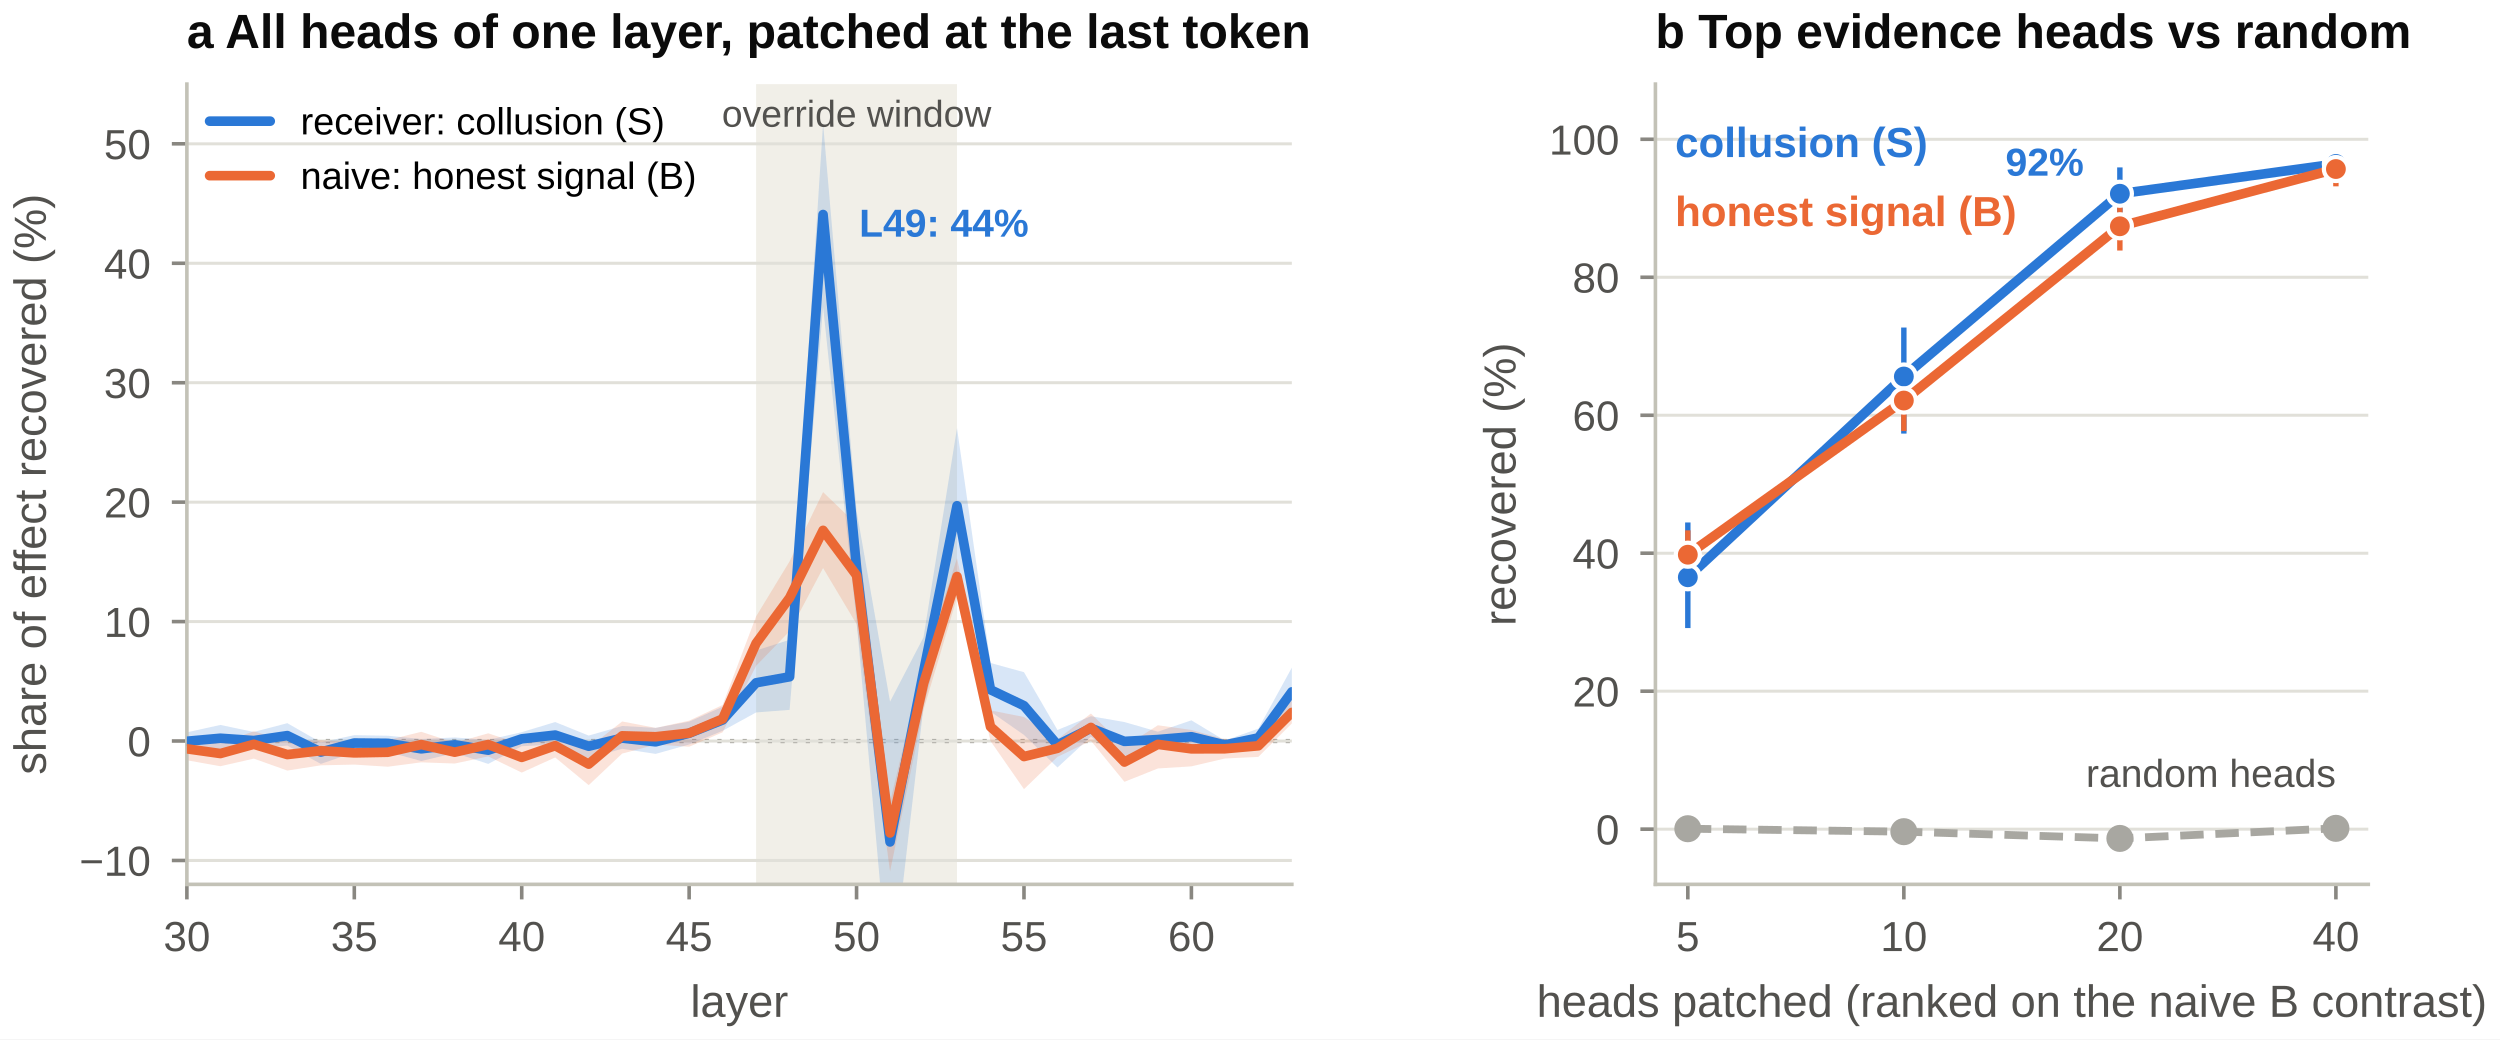
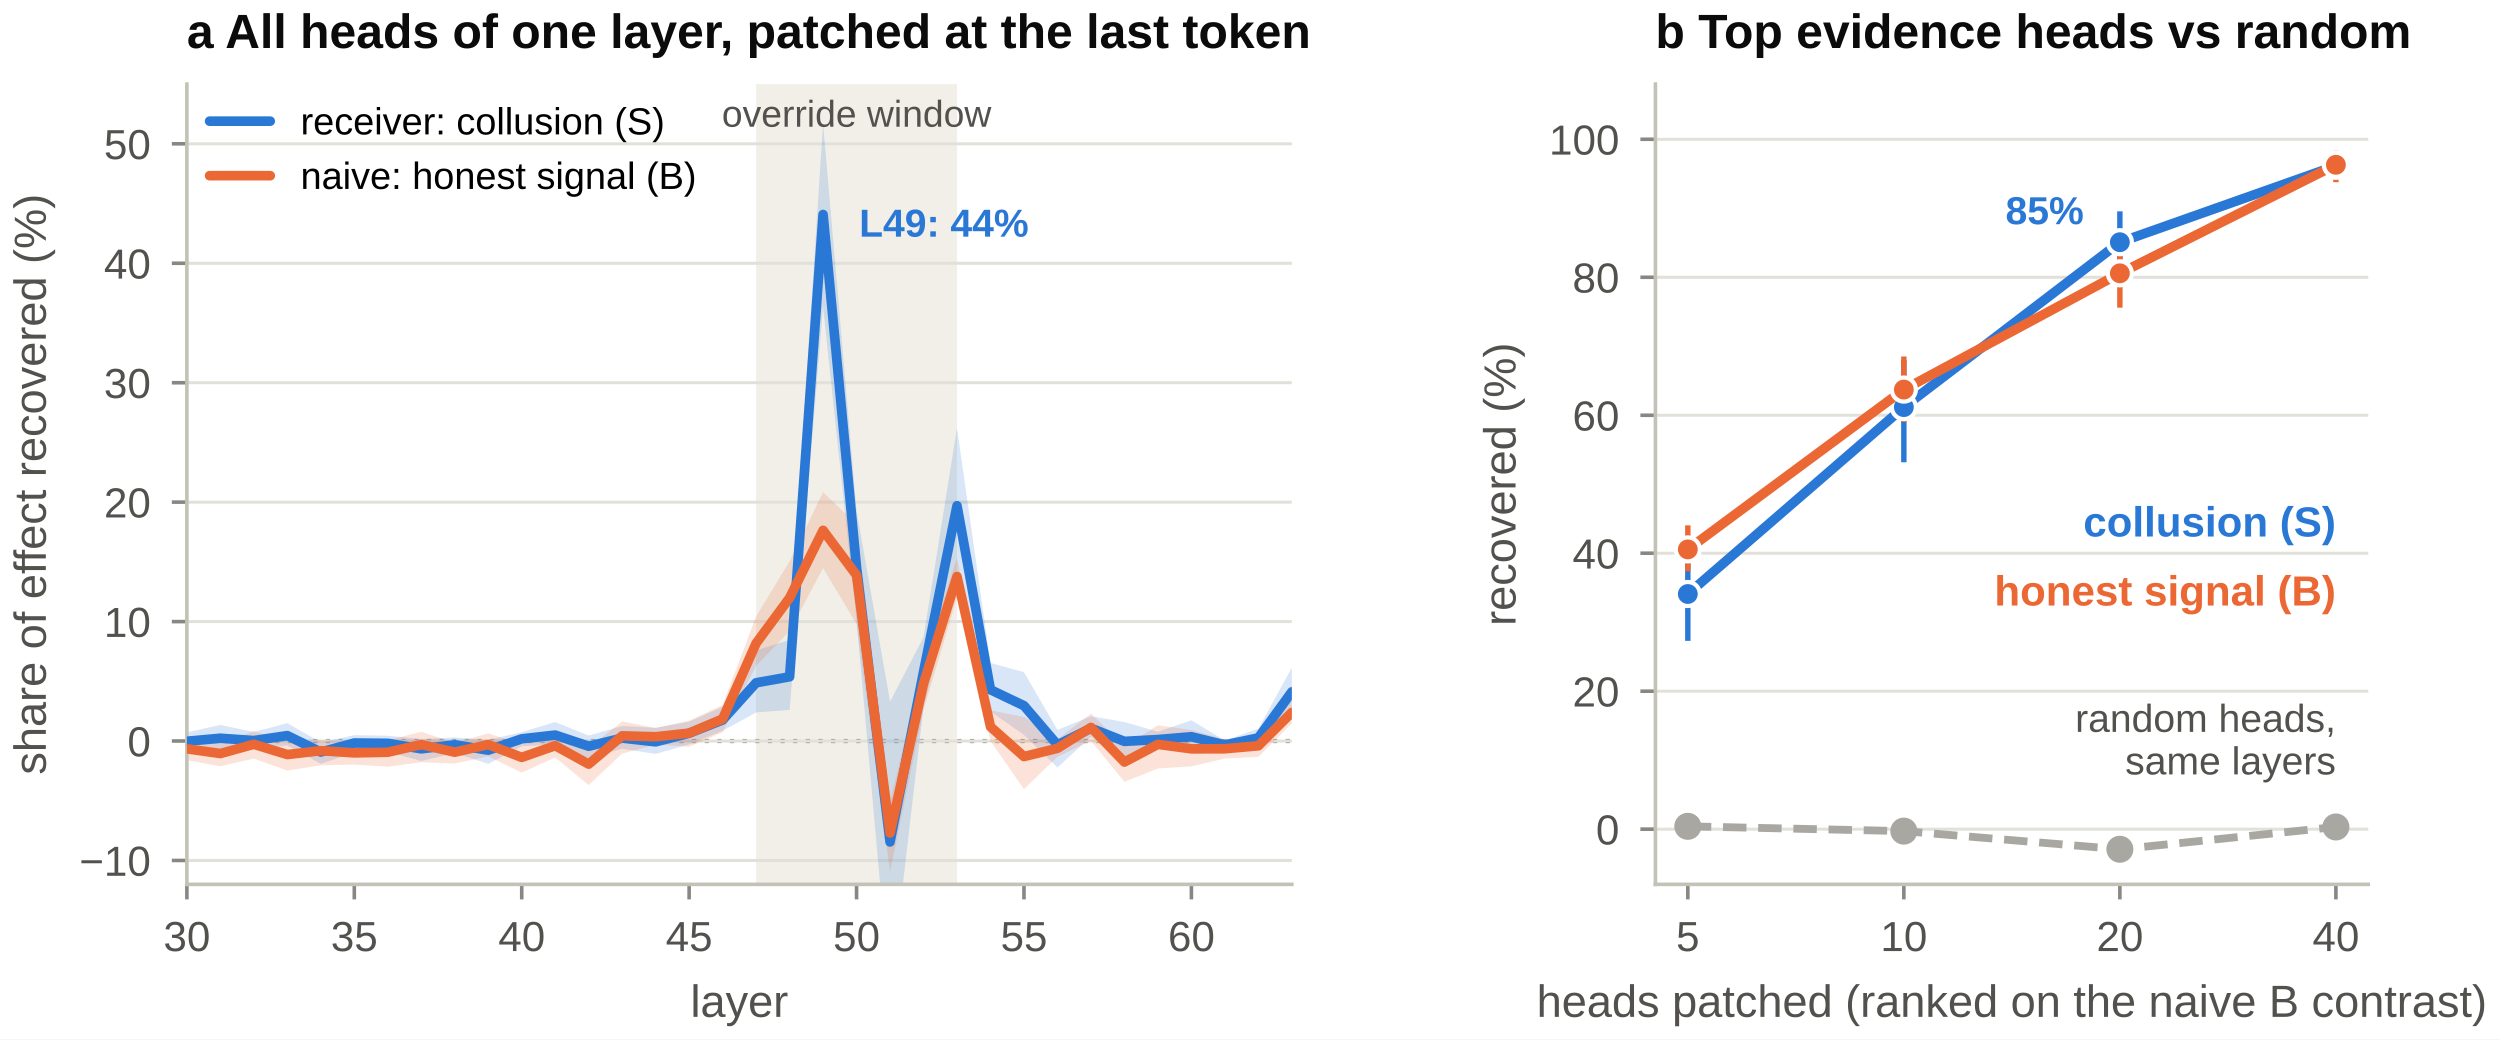
<svg xmlns="http://www.w3.org/2000/svg" xmlns:xlink="http://www.w3.org/1999/xlink" width="415.67pt" height="172.808pt" viewBox="0 0 415.67 172.808" version="1.1">
  <defs>
    <style type="text/css">*{stroke-linejoin: round; stroke-linecap: butt}</style>
  </defs>
  <g id="figure_1">
    <g id="patch_1">
      <path d="M 0 172.808  L 415.67 172.808  L 415.67 0  L 0 0  z " style="fill: #ffffff" />
    </g>
    <g id="axes_1">
      <g id="patch_2">
        <path d="M 31.072 147.04  L 214.793 147.04  L 214.793 13.984  L 31.072 13.984  z " style="fill: #ffffff" />
      </g>
      <g id="patch_3">
        <path d="M 125.716 147.04  L 159.12 147.04  L 159.12 13.984  L 125.716 13.984  z " clip-path="url(#pf3edeb8db0)" style="fill: #f1efe8" />
      </g>
      <g id="line2d_1">
        <path d="M 31.072 123.209  L 214.793 123.209  " clip-path="url(#pf3edeb8db0)" style="fill: none; stroke-dasharray: 0.7,1.4; stroke-dashoffset: 0; stroke: #898781; stroke-width: 0.7" />
      </g>
      <g id="matplotlib.axis_1">
        <g id="xtick_1">
          <g id="line2d_2">
            <defs>
              <path id="mab112737f5" d="M 0 0  L 0 2.5  " style="stroke: #898781; stroke-width: 0.6" />
            </defs>
            <g>
              <use xlink:href="#mab112737f5" x="31.072" y="147.04" style="fill: #898781; stroke: #898781; stroke-width: 0.6" />
            </g>
          </g>
          <g id="text_1">
            <text style="font-size: 7px; font-family: 'Arial'; text-anchor: middle; fill: #52514e" x="31.072" y="158.136" transform="rotate(-0 31.07247 158.1364)">30</text>
          </g>
        </g>
        <g id="xtick_2">
          <g id="line2d_3">
            <g>
              <use xlink:href="#mab112737f5" x="58.909" y="147.04" style="fill: #898781; stroke: #898781; stroke-width: 0.6" />
            </g>
          </g>
          <g id="text_2">
            <text style="font-size: 7px; font-family: 'Arial'; text-anchor: middle; fill: #52514e" x="58.909" y="158.136" transform="rotate(-0 58.90892 158.1364)">35</text>
          </g>
        </g>
        <g id="xtick_3">
          <g id="line2d_4">
            <g>
              <use xlink:href="#mab112737f5" x="86.745" y="147.04" style="fill: #898781; stroke: #898781; stroke-width: 0.6" />
            </g>
          </g>
          <g id="text_3">
            <text style="font-size: 7px; font-family: 'Arial'; text-anchor: middle; fill: #52514e" x="86.745" y="158.136" transform="rotate(-0 86.74538 158.1364)">40</text>
          </g>
        </g>
        <g id="xtick_4">
          <g id="line2d_5">
            <g>
              <use xlink:href="#mab112737f5" x="114.582" y="147.04" style="fill: #898781; stroke: #898781; stroke-width: 0.6" />
            </g>
          </g>
          <g id="text_4">
            <text style="font-size: 7px; font-family: 'Arial'; text-anchor: middle; fill: #52514e" x="114.582" y="158.136" transform="rotate(-0 114.5818 158.1364)">45</text>
          </g>
        </g>
        <g id="xtick_5">
          <g id="line2d_6">
            <g>
              <use xlink:href="#mab112737f5" x="142.418" y="147.04" style="fill: #898781; stroke: #898781; stroke-width: 0.6" />
            </g>
          </g>
          <g id="text_5">
            <text style="font-size: 7px; font-family: 'Arial'; text-anchor: middle; fill: #52514e" x="142.418" y="158.136" transform="rotate(-0 142.4183 158.1364)">50</text>
          </g>
        </g>
        <g id="xtick_6">
          <g id="line2d_7">
            <g>
              <use xlink:href="#mab112737f5" x="170.255" y="147.04" style="fill: #898781; stroke: #898781; stroke-width: 0.6" />
            </g>
          </g>
          <g id="text_6">
            <text style="font-size: 7px; font-family: 'Arial'; text-anchor: middle; fill: #52514e" x="170.255" y="158.136" transform="rotate(-0 170.2547 158.1364)">55</text>
          </g>
        </g>
        <g id="xtick_7">
          <g id="line2d_8">
            <g>
              <use xlink:href="#mab112737f5" x="198.091" y="147.04" style="fill: #898781; stroke: #898781; stroke-width: 0.6" />
            </g>
          </g>
          <g id="text_7">
            <text style="font-size: 7px; font-family: 'Arial'; text-anchor: middle; fill: #52514e" x="198.091" y="158.136" transform="rotate(-0 198.0912 158.1364)">60</text>
          </g>
        </g>
        <g id="text_8">
          <text style="font-size: 7.5px; font-family: 'Arial'; text-anchor: middle; fill: #52514e" x="122.933" y="169.07" transform="rotate(-0 122.9328 169.0698)">layer</text>
        </g>
      </g>
      <g id="matplotlib.axis_2">
        <g id="ytick_1">
          <g id="line2d_9">
            <path d="M 31.072 143.068  L 214.793 143.068  " clip-path="url(#pf3edeb8db0)" style="fill: none; stroke: #e1e0d9; stroke-width: 0.5; stroke-linecap: round" />
          </g>
          <g id="line2d_10">
            <defs>
              <path id="medb2f1fa57" d="M 0 0  L -2.5 0  " style="stroke: #898781; stroke-width: 0.6" />
            </defs>
            <g>
              <use xlink:href="#medb2f1fa57" x="31.072" y="143.068" style="fill: #898781; stroke: #898781; stroke-width: 0.6" />
            </g>
          </g>
          <g id="text_9">
            <text style="font-size: 7px; font-family: 'Arial'; text-anchor: end; fill: #52514e" x="25.072" y="145.616" transform="rotate(-0 25.07247 145.6165)">−10</text>
          </g>
        </g>
        <g id="ytick_2">
          <g id="line2d_11">
            <path d="M 31.072 123.209  L 214.793 123.209  " clip-path="url(#pf3edeb8db0)" style="fill: none; stroke: #e1e0d9; stroke-width: 0.5; stroke-linecap: round" />
          </g>
          <g id="line2d_12">
            <g>
              <use xlink:href="#medb2f1fa57" x="31.072" y="123.209" style="fill: #898781; stroke: #898781; stroke-width: 0.6" />
            </g>
          </g>
          <g id="text_10">
            <text style="font-size: 7px; font-family: 'Arial'; text-anchor: end; fill: #52514e" x="25.072" y="125.757" transform="rotate(-0 25.07247 125.7574)">0</text>
          </g>
        </g>
        <g id="ytick_3">
          <g id="line2d_13">
            <path d="M 31.072 103.35  L 214.793 103.35  " clip-path="url(#pf3edeb8db0)" style="fill: none; stroke: #e1e0d9; stroke-width: 0.5; stroke-linecap: round" />
          </g>
          <g id="line2d_14">
            <g>
              <use xlink:href="#medb2f1fa57" x="31.072" y="103.35" style="fill: #898781; stroke: #898781; stroke-width: 0.6" />
            </g>
          </g>
          <g id="text_11">
            <text style="font-size: 7px; font-family: 'Arial'; text-anchor: end; fill: #52514e" x="25.072" y="105.898" transform="rotate(-0 25.07247 105.8983)">10</text>
          </g>
        </g>
        <g id="ytick_4">
          <g id="line2d_15">
            <path d="M 31.072 83.491  L 214.793 83.491  " clip-path="url(#pf3edeb8db0)" style="fill: none; stroke: #e1e0d9; stroke-width: 0.5; stroke-linecap: round" />
          </g>
          <g id="line2d_16">
            <g>
              <use xlink:href="#medb2f1fa57" x="31.072" y="83.491" style="fill: #898781; stroke: #898781; stroke-width: 0.6" />
            </g>
          </g>
          <g id="text_12">
            <text style="font-size: 7px; font-family: 'Arial'; text-anchor: end; fill: #52514e" x="25.072" y="86.039" transform="rotate(-0 25.07247 86.03918)">20</text>
          </g>
        </g>
        <g id="ytick_5">
          <g id="line2d_17">
            <path d="M 31.072 63.632  L 214.793 63.632  " clip-path="url(#pf3edeb8db0)" style="fill: none; stroke: #e1e0d9; stroke-width: 0.5; stroke-linecap: round" />
          </g>
          <g id="line2d_18">
            <g>
              <use xlink:href="#medb2f1fa57" x="31.072" y="63.632" style="fill: #898781; stroke: #898781; stroke-width: 0.6" />
            </g>
          </g>
          <g id="text_13">
            <text style="font-size: 7px; font-family: 'Arial'; text-anchor: end; fill: #52514e" x="25.072" y="66.18" transform="rotate(-0 25.07247 66.18008)">30</text>
          </g>
        </g>
        <g id="ytick_6">
          <g id="line2d_19">
            <path d="M 31.072 43.773  L 214.793 43.773  " clip-path="url(#pf3edeb8db0)" style="fill: none; stroke: #e1e0d9; stroke-width: 0.5; stroke-linecap: round" />
          </g>
          <g id="line2d_20">
            <g>
              <use xlink:href="#medb2f1fa57" x="31.072" y="43.773" style="fill: #898781; stroke: #898781; stroke-width: 0.6" />
            </g>
          </g>
          <g id="text_14">
            <text style="font-size: 7px; font-family: 'Arial'; text-anchor: end; fill: #52514e" x="25.072" y="46.321" transform="rotate(-0 25.07247 46.32097)">40</text>
          </g>
        </g>
        <g id="ytick_7">
          <g id="line2d_21">
            <path d="M 31.072 23.914  L 214.793 23.914  " clip-path="url(#pf3edeb8db0)" style="fill: none; stroke: #e1e0d9; stroke-width: 0.5; stroke-linecap: round" />
          </g>
          <g id="line2d_22">
            <g>
              <use xlink:href="#medb2f1fa57" x="31.072" y="23.914" style="fill: #898781; stroke: #898781; stroke-width: 0.6" />
            </g>
          </g>
          <g id="text_15">
            <text style="font-size: 7px; font-family: 'Arial'; text-anchor: end; fill: #52514e" x="25.072" y="26.462" transform="rotate(-0 25.07247 26.46187)">50</text>
          </g>
        </g>
        <g id="text_16">
          <text style="font-size: 7.5px; font-family: 'Arial'; text-anchor: middle; fill: #52514e" x="7.62" y="80.512" transform="rotate(-90 7.620205 80.51222)">share of effect recovered (%)</text>
        </g>
      </g>
      <g id="FillBetweenPolyCollection_1">
        <defs>
          <path id="m33d0aabedf" d="M 31.072 -51.042  L 31.072 -48.041  L 36.64 -48.264  L 42.207 -48.362  L 47.774 -48.846  L 53.342 -45.797  L 58.909 -47.71  L 64.476 -47.79  L 70.044 -46.273  L 75.611 -47.606  L 81.178 -45.793  L 86.745 -48.733  L 92.313 -49.018  L 97.88 -46.738  L 103.447 -48.311  L 109.015 -47.46  L 114.582 -49.017  L 120.149 -51.297  L 125.716 -54.351  L 131.284 -54.784  L 136.851 -121.769  L 142.418 -69.584  L 147.986 -7.407  L 153.553 -55.34  L 159.12 -76.73  L 164.687 -54.495  L 170.255 -50.613  L 175.822 -45.199  L 181.389 -50.326  L 186.957 -46.101  L 192.524 -48.737  L 198.091 -48.149  L 203.658 -48.23  L 209.226 -48.471  L 214.793 -54.295  L 214.793 -61.803  L 214.793 -61.803  L 209.226 -51.658  L 203.658 -49.678  L 198.091 -53.041  L 192.524 -51.149  L 186.957 -52.758  L 181.389 -53.721  L 175.822 -51.434  L 170.255 -61.044  L 164.687 -62.576  L 159.12 -101.647  L 153.553 -66.857  L 147.986 -56.145  L 142.418 -87.884  L 136.851 -152.266  L 131.284 -66.429  L 125.716 -64.655  L 120.149 -55.301  L 114.582 -52.822  L 109.015 -51.785  L 103.447 -52.1  L 97.88 -50.507  L 92.313 -52.756  L 86.745 -51.072  L 81.178 -49.794  L 75.611 -50.19  L 70.044 -49.945  L 64.476 -50.481  L 58.909 -50.574  L 53.342 -49.377  L 47.774 -52.568  L 42.207 -51.109  L 36.64 -52.275  L 31.072 -51.042  z " />
        </defs>
        <g clip-path="url(#pf3edeb8db0)">
          <use xlink:href="#m33d0aabedf" x="0" y="172.808" style="fill: #2a78d6; fill-opacity: 0.18" />
        </g>
      </g>
      <g id="FillBetweenPolyCollection_2">
        <defs>
          <path id="m84be676e4f" d="M 31.072 -49.839  L 31.072 -46.404  L 36.64 -45.409  L 42.207 -46.674  L 47.774 -44.687  L 53.342 -45.556  L 58.909 -45.683  L 64.476 -45.324  L 70.044 -46.056  L 75.611 -45.855  L 81.178 -47.045  L 86.745 -44.352  L 92.313 -46.868  L 97.88 -42.263  L 103.447 -47.512  L 109.015 -49.001  L 114.582 -48.652  L 120.149 -51.047  L 125.716 -62.102  L 131.284 -67.869  L 136.851 -78.357  L 142.418 -69.041  L 147.986 -27.902  L 153.553 -54.773  L 159.12 -73.45  L 164.687 -49.597  L 170.255 -41.597  L 175.822 -46.969  L 181.389 -49.638  L 186.957 -42.817  L 192.524 -45.038  L 198.091 -45.386  L 203.658 -46.692  L 209.226 -46.963  L 214.793 -52.527  L 214.793 -56.395  L 214.793 -56.395  L 209.226 -50.58  L 203.658 -49.891  L 198.091 -51.436  L 192.524 -52.22  L 186.957 -48.659  L 181.389 -54.174  L 175.822 -49.888  L 170.255 -53.597  L 164.687 -54.695  L 159.12 -79.983  L 153.553 -62.794  L 147.986 -39.422  L 142.418 -85.626  L 136.851 -90.986  L 131.284 -79.476  L 125.716 -70.317  L 120.149 -55.596  L 114.582 -52.984  L 109.015 -51.784  L 103.447 -52.851  L 97.88 -48.496  L 92.313 -50.705  L 86.745 -49.023  L 81.178 -50.883  L 75.611 -49.308  L 70.044 -51.134  L 64.476 -49.755  L 58.909 -49.323  L 53.342 -49.765  L 47.774 -49.539  L 42.207 -51.222  L 36.64 -49.239  L 31.072 -49.839  z " />
        </defs>
        <g clip-path="url(#pf3edeb8db0)">
          <use xlink:href="#m84be676e4f" x="0" y="172.808" style="fill: #eb6834; fill-opacity: 0.18" />
        </g>
      </g>
      <g id="patch_4">
        <path d="M 31.072 147.04  L 31.072 13.984  " style="fill: none; stroke: #c3c2b7; stroke-width: 0.6; stroke-linejoin: miter; stroke-linecap: square" />
      </g>
      <g id="patch_5">
        <path d="M 31.072 147.04  L 214.793 147.04  " style="fill: none; stroke: #c3c2b7; stroke-width: 0.6; stroke-linejoin: miter; stroke-linecap: square" />
      </g>
      <g id="text_17">
        <text style="font-size: 6.2px; font-family: 'Arial'; text-anchor: middle; fill: #52514e" x="142.418" y="21.072" transform="rotate(-0 142.4183 21.07193)">override window</text>
      </g>
      <g id="line2d_23">
        <path d="M 31.072 123.247  L 36.64 122.744  L 42.207 123.13  L 47.774 122.308  L 53.342 125.04  L 58.909 123.54  L 64.476 123.591  L 70.044 124.508  L 75.611 123.832  L 81.178 124.731  L 86.745 122.846  L 92.313 122.217  L 97.88 124.075  L 103.447 122.72  L 109.015 123.344  L 114.582 121.914  L 120.149 119.704  L 125.716 113.527  L 131.284 112.525  L 136.851 35.669  L 142.418 94.429  L 147.986 139.986  L 153.553 111.706  L 159.12 84.092  L 164.687 114.681  L 170.255 117.338  L 175.822 123.849  L 181.389 121.083  L 186.957 123.268  L 192.524 122.961  L 198.091 122.494  L 203.658 123.859  L 209.226 122.684  L 214.793 115.033  " clip-path="url(#pf3edeb8db0)" style="fill: none; stroke: #2a78d6; stroke-width: 1.6; stroke-linecap: round" />
      </g>
      <g id="line2d_24">
        <path d="M 31.072 124.505  L 36.64 125.289  L 42.207 123.751  L 47.774 125.459  L 53.342 124.816  L 58.909 125.181  L 64.476 125.073  L 70.044 123.797  L 75.611 125.064  L 81.178 123.795  L 86.745 125.928  L 92.313 123.983  L 97.88 127.051  L 103.447 122.343  L 109.015 122.499  L 114.582 121.894  L 120.149 119.532  L 125.716 106.962  L 131.284 99.404  L 136.851 88.182  L 142.418 95.652  L 147.986 138.494  L 153.553 113.641  L 159.12 95.859  L 164.687 120.833  L 170.255 125.791  L 175.822 124.421  L 181.389 120.948  L 186.957 126.705  L 192.524 123.764  L 198.091 124.511  L 203.658 124.495  L 209.226 124.001  L 214.793 118.453  " clip-path="url(#pf3edeb8db0)" style="fill: none; stroke: #eb6834; stroke-width: 1.6; stroke-linecap: round" />
      </g>
      <g id="text_18">
        <text style="font-weight: 700; font-size: 6.5px; font-family: 'Arial'; text-anchor: start; fill: #2a78d6" x="142.851" y="39.351" transform="rotate(-0 142.851 39.35141)">L49: 44%</text>
      </g>
      <g id="text_19">
        <text style="font-weight: 700; font-size: 8px; font-family: 'Arial'; text-anchor: start; fill: #0b0b0b" x="31.072" y="7.984" transform="rotate(-0 31.07247 7.984219)">a   All heads of one layer, patched at the last token</text>
      </g>
      <g id="legend_1">
        <g id="line2d_25">
          <path d="M 34.852 20.146  L 39.892 20.146  L 44.932 20.146  " style="fill: none; stroke: #2a78d6; stroke-width: 1.6; stroke-linecap: round" />
        </g>
        <g id="text_20">
          <text style="font-size: 6.3px; font-family: 'Arial'; text-anchor: start" x="49.972" y="22.351" transform="rotate(-0 49.97247 22.35079)">receiver: collusion (S)</text>
        </g>
        <g id="line2d_26">
          <path d="M 34.852 29.208  L 39.892 29.208  L 44.932 29.208  " style="fill: none; stroke: #eb6834; stroke-width: 1.6; stroke-linecap: round" />
        </g>
        <g id="text_21">
          <text style="font-size: 6.3px; font-family: 'Arial'; text-anchor: start" x="49.972" y="31.413" transform="rotate(-0 49.97247 31.41332)">naive: honest signal (B)</text>
        </g>
      </g>
    </g>
    <g id="axes_2">
      <g id="patch_6">
        <path d="M 275.243 147.04  L 393.772 147.04  L 393.772 13.984  L 275.243 13.984  z " style="fill: #ffffff" />
      </g>
      <g id="matplotlib.axis_3">
        <g id="xtick_8">
          <g id="line2d_27">
            <g>
              <use xlink:href="#mab112737f5" x="280.631" y="147.04" style="fill: #898781; stroke: #898781; stroke-width: 0.6" />
            </g>
          </g>
          <g id="text_22">
            <text style="font-size: 7px; font-family: 'Arial'; text-anchor: middle; fill: #52514e" x="280.631" y="158.136" transform="rotate(-0 280.6308 158.1364)">5</text>
          </g>
        </g>
        <g id="xtick_9">
          <g id="line2d_28">
            <g>
              <use xlink:href="#mab112737f5" x="316.549" y="147.04" style="fill: #898781; stroke: #898781; stroke-width: 0.6" />
            </g>
          </g>
          <g id="text_23">
            <text style="font-size: 7px; font-family: 'Arial'; text-anchor: middle; fill: #52514e" x="316.549" y="158.136" transform="rotate(-0 316.5488 158.1364)">10</text>
          </g>
        </g>
        <g id="xtick_10">
          <g id="line2d_29">
            <g>
              <use xlink:href="#mab112737f5" x="352.467" y="147.04" style="fill: #898781; stroke: #898781; stroke-width: 0.6" />
            </g>
          </g>
          <g id="text_24">
            <text style="font-size: 7px; font-family: 'Arial'; text-anchor: middle; fill: #52514e" x="352.467" y="158.136" transform="rotate(-0 352.4668 158.1364)">20</text>
          </g>
        </g>
        <g id="xtick_11">
          <g id="line2d_30">
            <g>
              <use xlink:href="#mab112737f5" x="388.385" y="147.04" style="fill: #898781; stroke: #898781; stroke-width: 0.6" />
            </g>
          </g>
          <g id="text_25">
            <text style="font-size: 7px; font-family: 'Arial'; text-anchor: middle; fill: #52514e" x="388.385" y="158.136" transform="rotate(-0 388.3848 158.1364)">40</text>
          </g>
        </g>
        <g id="text_26">
          <text style="font-size: 7.5px; font-family: 'Arial'; text-anchor: middle; fill: #52514e" x="334.508" y="169.07" transform="rotate(-0 334.5078 169.0698)">heads patched (ranked on the naive B contrast)</text>
        </g>
      </g>
      <g id="matplotlib.axis_4">
        <g id="ytick_8">
          <g id="line2d_31">
            <path d="M 275.243 137.864  L 393.772 137.864  " clip-path="url(#pa5e61d7f1d)" style="fill: none; stroke: #e1e0d9; stroke-width: 0.5; stroke-linecap: round" />
          </g>
          <g id="line2d_32">
            <g>
              <use xlink:href="#medb2f1fa57" x="275.243" y="137.864" style="fill: #898781; stroke: #898781; stroke-width: 0.6" />
            </g>
          </g>
          <g id="text_27">
            <text style="font-size: 7px; font-family: 'Arial'; text-anchor: end; fill: #52514e" x="269.243" y="140.412" transform="rotate(-0 269.2431 140.412)">0</text>
          </g>
        </g>
        <g id="ytick_9">
          <g id="line2d_33">
            <path d="M 275.243 114.923  L 393.772 114.923  " clip-path="url(#pa5e61d7f1d)" style="fill: none; stroke: #e1e0d9; stroke-width: 0.5; stroke-linecap: round" />
          </g>
          <g id="line2d_34">
            <g>
              <use xlink:href="#medb2f1fa57" x="275.243" y="114.923" style="fill: #898781; stroke: #898781; stroke-width: 0.6" />
            </g>
          </g>
          <g id="text_28">
            <text style="font-size: 7px; font-family: 'Arial'; text-anchor: end; fill: #52514e" x="269.243" y="117.471" transform="rotate(-0 269.2431 117.4713)">20</text>
          </g>
        </g>
        <g id="ytick_10">
          <g id="line2d_35">
            <path d="M 275.243 91.983  L 393.772 91.983  " clip-path="url(#pa5e61d7f1d)" style="fill: none; stroke: #e1e0d9; stroke-width: 0.5; stroke-linecap: round" />
          </g>
          <g id="line2d_36">
            <g>
              <use xlink:href="#medb2f1fa57" x="275.243" y="91.983" style="fill: #898781; stroke: #898781; stroke-width: 0.6" />
            </g>
          </g>
          <g id="text_29">
            <text style="font-size: 7px; font-family: 'Arial'; text-anchor: end; fill: #52514e" x="269.243" y="94.531" transform="rotate(-0 269.2431 94.53066)">40</text>
          </g>
        </g>
        <g id="ytick_11">
          <g id="line2d_37">
            <path d="M 275.243 69.042  L 393.772 69.042  " clip-path="url(#pa5e61d7f1d)" style="fill: none; stroke: #e1e0d9; stroke-width: 0.5; stroke-linecap: round" />
          </g>
          <g id="line2d_38">
            <g>
              <use xlink:href="#medb2f1fa57" x="275.243" y="69.042" style="fill: #898781; stroke: #898781; stroke-width: 0.6" />
            </g>
          </g>
          <g id="text_30">
            <text style="font-size: 7px; font-family: 'Arial'; text-anchor: end; fill: #52514e" x="269.243" y="71.59" transform="rotate(-0 269.2431 71.58997)">60</text>
          </g>
        </g>
        <g id="ytick_12">
          <g id="line2d_39">
            <path d="M 275.243 46.101  L 393.772 46.101  " clip-path="url(#pa5e61d7f1d)" style="fill: none; stroke: #e1e0d9; stroke-width: 0.5; stroke-linecap: round" />
          </g>
          <g id="line2d_40">
            <g>
              <use xlink:href="#medb2f1fa57" x="275.243" y="46.101" style="fill: #898781; stroke: #898781; stroke-width: 0.6" />
            </g>
          </g>
          <g id="text_31">
            <text style="font-size: 7px; font-family: 'Arial'; text-anchor: end; fill: #52514e" x="269.243" y="48.649" transform="rotate(-0 269.2431 48.64928)">80</text>
          </g>
        </g>
        <g id="ytick_13">
          <g id="line2d_41">
            <path d="M 275.243 23.16  L 393.772 23.16  " clip-path="url(#pa5e61d7f1d)" style="fill: none; stroke: #e1e0d9; stroke-width: 0.5; stroke-linecap: round" />
          </g>
          <g id="line2d_42">
            <g>
              <use xlink:href="#medb2f1fa57" x="275.243" y="23.16" style="fill: #898781; stroke: #898781; stroke-width: 0.6" />
            </g>
          </g>
          <g id="text_32">
            <text style="font-size: 7px; font-family: 'Arial'; text-anchor: end; fill: #52514e" x="269.243" y="25.709" transform="rotate(-0 269.2431 25.70859)">100</text>
          </g>
        </g>
        <g id="text_33">
          <text style="font-size: 7.5px; font-family: 'Arial'; text-anchor: middle; fill: #52514e" x="251.987" y="80.512" transform="rotate(-90 251.9866 80.51222)">recovered (%)</text>
        </g>
      </g>
      <g id="line2d_43">
-         <path d="M 280.631 137.789  L 316.549 138.28  L 352.467 139.403  L 388.385 137.727  " clip-path="url(#pa5e61d7f1d)" style="fill: none; stroke-dasharray: 3.9,1.95; stroke-dashoffset: 0; stroke: #a8a7a1; stroke-width: 1.3" />
+         <path d="M 280.631 137.391  L 316.549 138.187  L 352.467 141.204  L 388.385 137.498  " clip-path="url(#pa5e61d7f1d)" style="fill: none; stroke-dasharray: 3.9,1.95; stroke-dashoffset: 0; stroke: #a8a7a1; stroke-width: 1.3" />
        <defs>
          <path id="m9973a36992" d="M 0 1.75  C 0.464 1.75 0.909 1.566 1.237 1.237  C 1.566 0.909 1.75 0.464 1.75 0  C 1.75 -0.464 1.566 -0.909 1.237 -1.237  C 0.909 -1.566 0.464 -1.75 0 -1.75  C -0.464 -1.75 -0.909 -1.566 -1.237 -1.237  C -1.566 -0.909 -1.75 -0.464 -1.75 0  C -1.75 0.464 -1.566 0.909 -1.237 1.237  C -0.909 1.566 -0.464 1.75 0 1.75  z " style="stroke: #a8a7a1" />
        </defs>
        <g clip-path="url(#pa5e61d7f1d)">
-           <use xlink:href="#m9973a36992" x="280.631" y="137.789" style="fill: #a8a7a1; stroke: #a8a7a1" />
-           <use xlink:href="#m9973a36992" x="316.549" y="138.28" style="fill: #a8a7a1; stroke: #a8a7a1" />
-           <use xlink:href="#m9973a36992" x="352.467" y="139.403" style="fill: #a8a7a1; stroke: #a8a7a1" />
-           <use xlink:href="#m9973a36992" x="388.385" y="137.727" style="fill: #a8a7a1; stroke: #a8a7a1" />
+           <use xlink:href="#m9973a36992" x="280.631" y="137.391" style="fill: #a8a7a1; stroke: #a8a7a1" />
+           <use xlink:href="#m9973a36992" x="316.549" y="138.187" style="fill: #a8a7a1; stroke: #a8a7a1" />
+           <use xlink:href="#m9973a36992" x="352.467" y="141.204" style="fill: #a8a7a1; stroke: #a8a7a1" />
+           <use xlink:href="#m9973a36992" x="388.385" y="137.498" style="fill: #a8a7a1; stroke: #a8a7a1" />
        </g>
      </g>
      <g id="patch_7">
        <path d="M 275.243 147.04  L 275.243 13.984  " style="fill: none; stroke: #c3c2b7; stroke-width: 0.6; stroke-linejoin: miter; stroke-linecap: square" />
      </g>
      <g id="patch_8">
        <path d="M 275.243 147.04  L 393.772 147.04  " style="fill: none; stroke: #c3c2b7; stroke-width: 0.6; stroke-linejoin: miter; stroke-linecap: square" />
      </g>
      <g id="LineCollection_1">
-         <path d="M 280.631 104.426  L 280.631 86.872  " clip-path="url(#pa5e61d7f1d)" style="fill: none; stroke: #2a78d6; stroke-width: 0.9" />
-         <path d="M 316.549 72.098  L 316.549 54.458  " clip-path="url(#pa5e61d7f1d)" style="fill: none; stroke: #2a78d6; stroke-width: 0.9" />
-         <path d="M 352.467 37.084  L 352.467 27.837  " clip-path="url(#pa5e61d7f1d)" style="fill: none; stroke: #2a78d6; stroke-width: 0.9" />
-         <path d="M 388.385 29.741  L 388.385 25.385  " clip-path="url(#pa5e61d7f1d)" style="fill: none; stroke: #2a78d6; stroke-width: 0.9" />
+         <path d="M 280.631 106.553  L 280.631 90.494  " clip-path="url(#pa5e61d7f1d)" style="fill: none; stroke: #2a78d6; stroke-width: 0.9" />
+         <path d="M 316.549 76.856  L 316.549 59.87  " clip-path="url(#pa5e61d7f1d)" style="fill: none; stroke: #2a78d6; stroke-width: 0.9" />
+         <path d="M 352.467 46.427  L 352.467 35.14  " clip-path="url(#pa5e61d7f1d)" style="fill: none; stroke: #2a78d6; stroke-width: 0.9" />
+         <path d="M 388.385 29.397  L 388.385 26.013  " clip-path="url(#pa5e61d7f1d)" style="fill: none; stroke: #2a78d6; stroke-width: 0.9" />
      </g>
      <g id="LineCollection_2">
-         <path d="M 280.631 95.895  L 280.631 88.176  " clip-path="url(#pa5e61d7f1d)" style="fill: none; stroke: #eb6834; stroke-width: 0.9" />
-         <path d="M 316.549 71.675  L 316.549 61.355  " clip-path="url(#pa5e61d7f1d)" style="fill: none; stroke: #eb6834; stroke-width: 0.9" />
-         <path d="M 352.467 41.654  L 352.467 33.777  " clip-path="url(#pa5e61d7f1d)" style="fill: none; stroke: #eb6834; stroke-width: 0.9" />
-         <path d="M 388.385 30.984  L 388.385 25.722  " clip-path="url(#pa5e61d7f1d)" style="fill: none; stroke: #eb6834; stroke-width: 0.9" />
+         <path d="M 280.631 94.99  L 280.631 87.351  " clip-path="url(#pa5e61d7f1d)" style="fill: none; stroke: #eb6834; stroke-width: 0.9" />
+         <path d="M 316.549 70.177  L 316.549 59.265  " clip-path="url(#pa5e61d7f1d)" style="fill: none; stroke: #eb6834; stroke-width: 0.9" />
+         <path d="M 352.467 51.152  L 352.467 40.042  " clip-path="url(#pa5e61d7f1d)" style="fill: none; stroke: #eb6834; stroke-width: 0.9" />
+         <path d="M 388.385 30.294  L 388.385 25.069  " clip-path="url(#pa5e61d7f1d)" style="fill: none; stroke: #eb6834; stroke-width: 0.9" />
      </g>
      <g id="text_34">
-         <text style="font-size: 6.5px; font-family: 'Arial'; text-anchor: end; fill: #52514e" x="388.385" y="130.845" transform="rotate(-0 388.3848 130.8445)">random heads</text>
+         <text style="font-size: 6.5px; font-family: 'Arial'; fill: #52514e" transform="translate(345.0277 121.6864)">random heads,</text>
+         <text style="font-size: 6.5px; font-family: 'Arial'; fill: #52514e" transform="translate(353.3477 128.7609)">same layers</text>
      </g>
      <g id="text_35">
-         <text style="font-weight: 700; font-size: 7px; font-family: 'Arial'; text-anchor: start; fill: #2a78d6" x="278.515" y="26.119" transform="rotate(-0 278.5154 26.11898)">collusion (S)</text>
+         <text style="font-weight: 700; font-size: 7px; font-family: 'Arial'; text-anchor: end; fill: #2a78d6" x="388.385" y="89.206" transform="rotate(-0 388.3848 89.20588)">collusion (S)</text>
      </g>
      <g id="text_36">
-         <text style="font-weight: 700; font-size: 7px; font-family: 'Arial'; text-anchor: start; fill: #eb6834" x="278.515" y="37.589" transform="rotate(-0 278.5154 37.58933)">honest signal (B)</text>
+         <text style="font-weight: 700; font-size: 7px; font-family: 'Arial'; text-anchor: end; fill: #eb6834" x="388.385" y="100.676" transform="rotate(-0 388.3848 100.6762)">honest signal (B)</text>
      </g>
      <g id="text_37">
-         <text style="font-weight: 700; font-size: 6.5px; font-family: 'Arial'; text-anchor: end; fill: #2a78d6" x="346.467" y="29.213" transform="rotate(-0 346.4668 29.21336)">92%</text>
+         <text style="font-weight: 700; font-size: 6.5px; font-family: 'Arial'; text-anchor: end; fill: #2a78d6" x="346.467" y="37.272" transform="rotate(-0 346.4668 37.27182)">85%</text>
      </g>
      <g id="text_38">
        <text style="font-weight: 700; font-size: 8px; font-family: 'Arial'; text-anchor: start; fill: #0b0b0b" x="275.243" y="7.984" transform="rotate(-0 275.2431 7.984219)">b   Top evidence heads vs random</text>
      </g>
      <g id="line2d_44">
-         <path d="M 280.631 95.98  L 316.549 62.602  L 352.467 32.213  L 388.385 27.26  " clip-path="url(#pa5e61d7f1d)" style="fill: none; stroke: #2a78d6; stroke-width: 1.6; stroke-linecap: round" />
+         <path d="M 280.631 98.763  L 316.549 67.691  L 352.467 40.272  L 388.385 27.568  " clip-path="url(#pa5e61d7f1d)" style="fill: none; stroke: #2a78d6; stroke-width: 1.6; stroke-linecap: round" />
        <defs>
          <path id="mea3c1a084a" d="M 0 2  C 0.53 2 1.039 1.789 1.414 1.414  C 1.789 1.039 2 0.53 2 0  C 2 -0.53 1.789 -1.039 1.414 -1.414  C 1.039 -1.789 0.53 -2 0 -2  C -0.53 -2 -1.039 -1.789 -1.414 -1.414  C -1.789 -1.039 -2 -0.53 -2 0  C -2 0.53 -1.789 1.039 -1.414 1.414  C -1.039 1.789 -0.53 2 0 2  z " style="stroke: #ffffff; stroke-width: 0.7" />
        </defs>
        <g clip-path="url(#pa5e61d7f1d)">
-           <use xlink:href="#mea3c1a084a" x="280.631" y="95.98" style="fill: #2a78d6; stroke: #ffffff; stroke-width: 0.7" />
-           <use xlink:href="#mea3c1a084a" x="316.549" y="62.602" style="fill: #2a78d6; stroke: #ffffff; stroke-width: 0.7" />
-           <use xlink:href="#mea3c1a084a" x="352.467" y="32.213" style="fill: #2a78d6; stroke: #ffffff; stroke-width: 0.7" />
-           <use xlink:href="#mea3c1a084a" x="388.385" y="27.26" style="fill: #2a78d6; stroke: #ffffff; stroke-width: 0.7" />
+           <use xlink:href="#mea3c1a084a" x="280.631" y="98.763" style="fill: #2a78d6; stroke: #ffffff; stroke-width: 0.7" />
+           <use xlink:href="#mea3c1a084a" x="316.549" y="67.691" style="fill: #2a78d6; stroke: #ffffff; stroke-width: 0.7" />
+           <use xlink:href="#mea3c1a084a" x="352.467" y="40.272" style="fill: #2a78d6; stroke: #ffffff; stroke-width: 0.7" />
+           <use xlink:href="#mea3c1a084a" x="388.385" y="27.568" style="fill: #2a78d6; stroke: #ffffff; stroke-width: 0.7" />
        </g>
      </g>
      <g id="line2d_45">
-         <path d="M 280.631 92.23  L 316.549 66.598  L 352.467 37.623  L 388.385 28.105  " clip-path="url(#pa5e61d7f1d)" style="fill: none; stroke: #eb6834; stroke-width: 1.6; stroke-linecap: round" />
+         <path d="M 280.631 91.348  L 316.549 64.772  L 352.467 45.444  L 388.385 27.401  " clip-path="url(#pa5e61d7f1d)" style="fill: none; stroke: #eb6834; stroke-width: 1.6; stroke-linecap: round" />
        <defs>
          <path id="md672665977" d="M 0 2  C 0.53 2 1.039 1.789 1.414 1.414  C 1.789 1.039 2 0.53 2 0  C 2 -0.53 1.789 -1.039 1.414 -1.414  C 1.039 -1.789 0.53 -2 0 -2  C -0.53 -2 -1.039 -1.789 -1.414 -1.414  C -1.789 -1.039 -2 -0.53 -2 0  C -2 0.53 -1.789 1.039 -1.414 1.414  C -1.039 1.789 -0.53 2 0 2  z " style="stroke: #ffffff; stroke-width: 0.7" />
        </defs>
        <g clip-path="url(#pa5e61d7f1d)">
-           <use xlink:href="#md672665977" x="280.631" y="92.23" style="fill: #eb6834; stroke: #ffffff; stroke-width: 0.7" />
-           <use xlink:href="#md672665977" x="316.549" y="66.598" style="fill: #eb6834; stroke: #ffffff; stroke-width: 0.7" />
-           <use xlink:href="#md672665977" x="352.467" y="37.623" style="fill: #eb6834; stroke: #ffffff; stroke-width: 0.7" />
-           <use xlink:href="#md672665977" x="388.385" y="28.105" style="fill: #eb6834; stroke: #ffffff; stroke-width: 0.7" />
+           <use xlink:href="#md672665977" x="280.631" y="91.348" style="fill: #eb6834; stroke: #ffffff; stroke-width: 0.7" />
+           <use xlink:href="#md672665977" x="316.549" y="64.772" style="fill: #eb6834; stroke: #ffffff; stroke-width: 0.7" />
+           <use xlink:href="#md672665977" x="352.467" y="45.444" style="fill: #eb6834; stroke: #ffffff; stroke-width: 0.7" />
+           <use xlink:href="#md672665977" x="388.385" y="27.401" style="fill: #eb6834; stroke: #ffffff; stroke-width: 0.7" />
        </g>
      </g>
    </g>
  </g>
  <defs>
    <clipPath id="pf3edeb8db0">
      <rect x="31.072" y="13.984" width="183.721" height="133.056" />
    </clipPath>
    <clipPath id="pa5e61d7f1d">
      <rect x="275.243" y="13.984" width="118.529" height="133.056" />
    </clipPath>
  </defs>
</svg>
